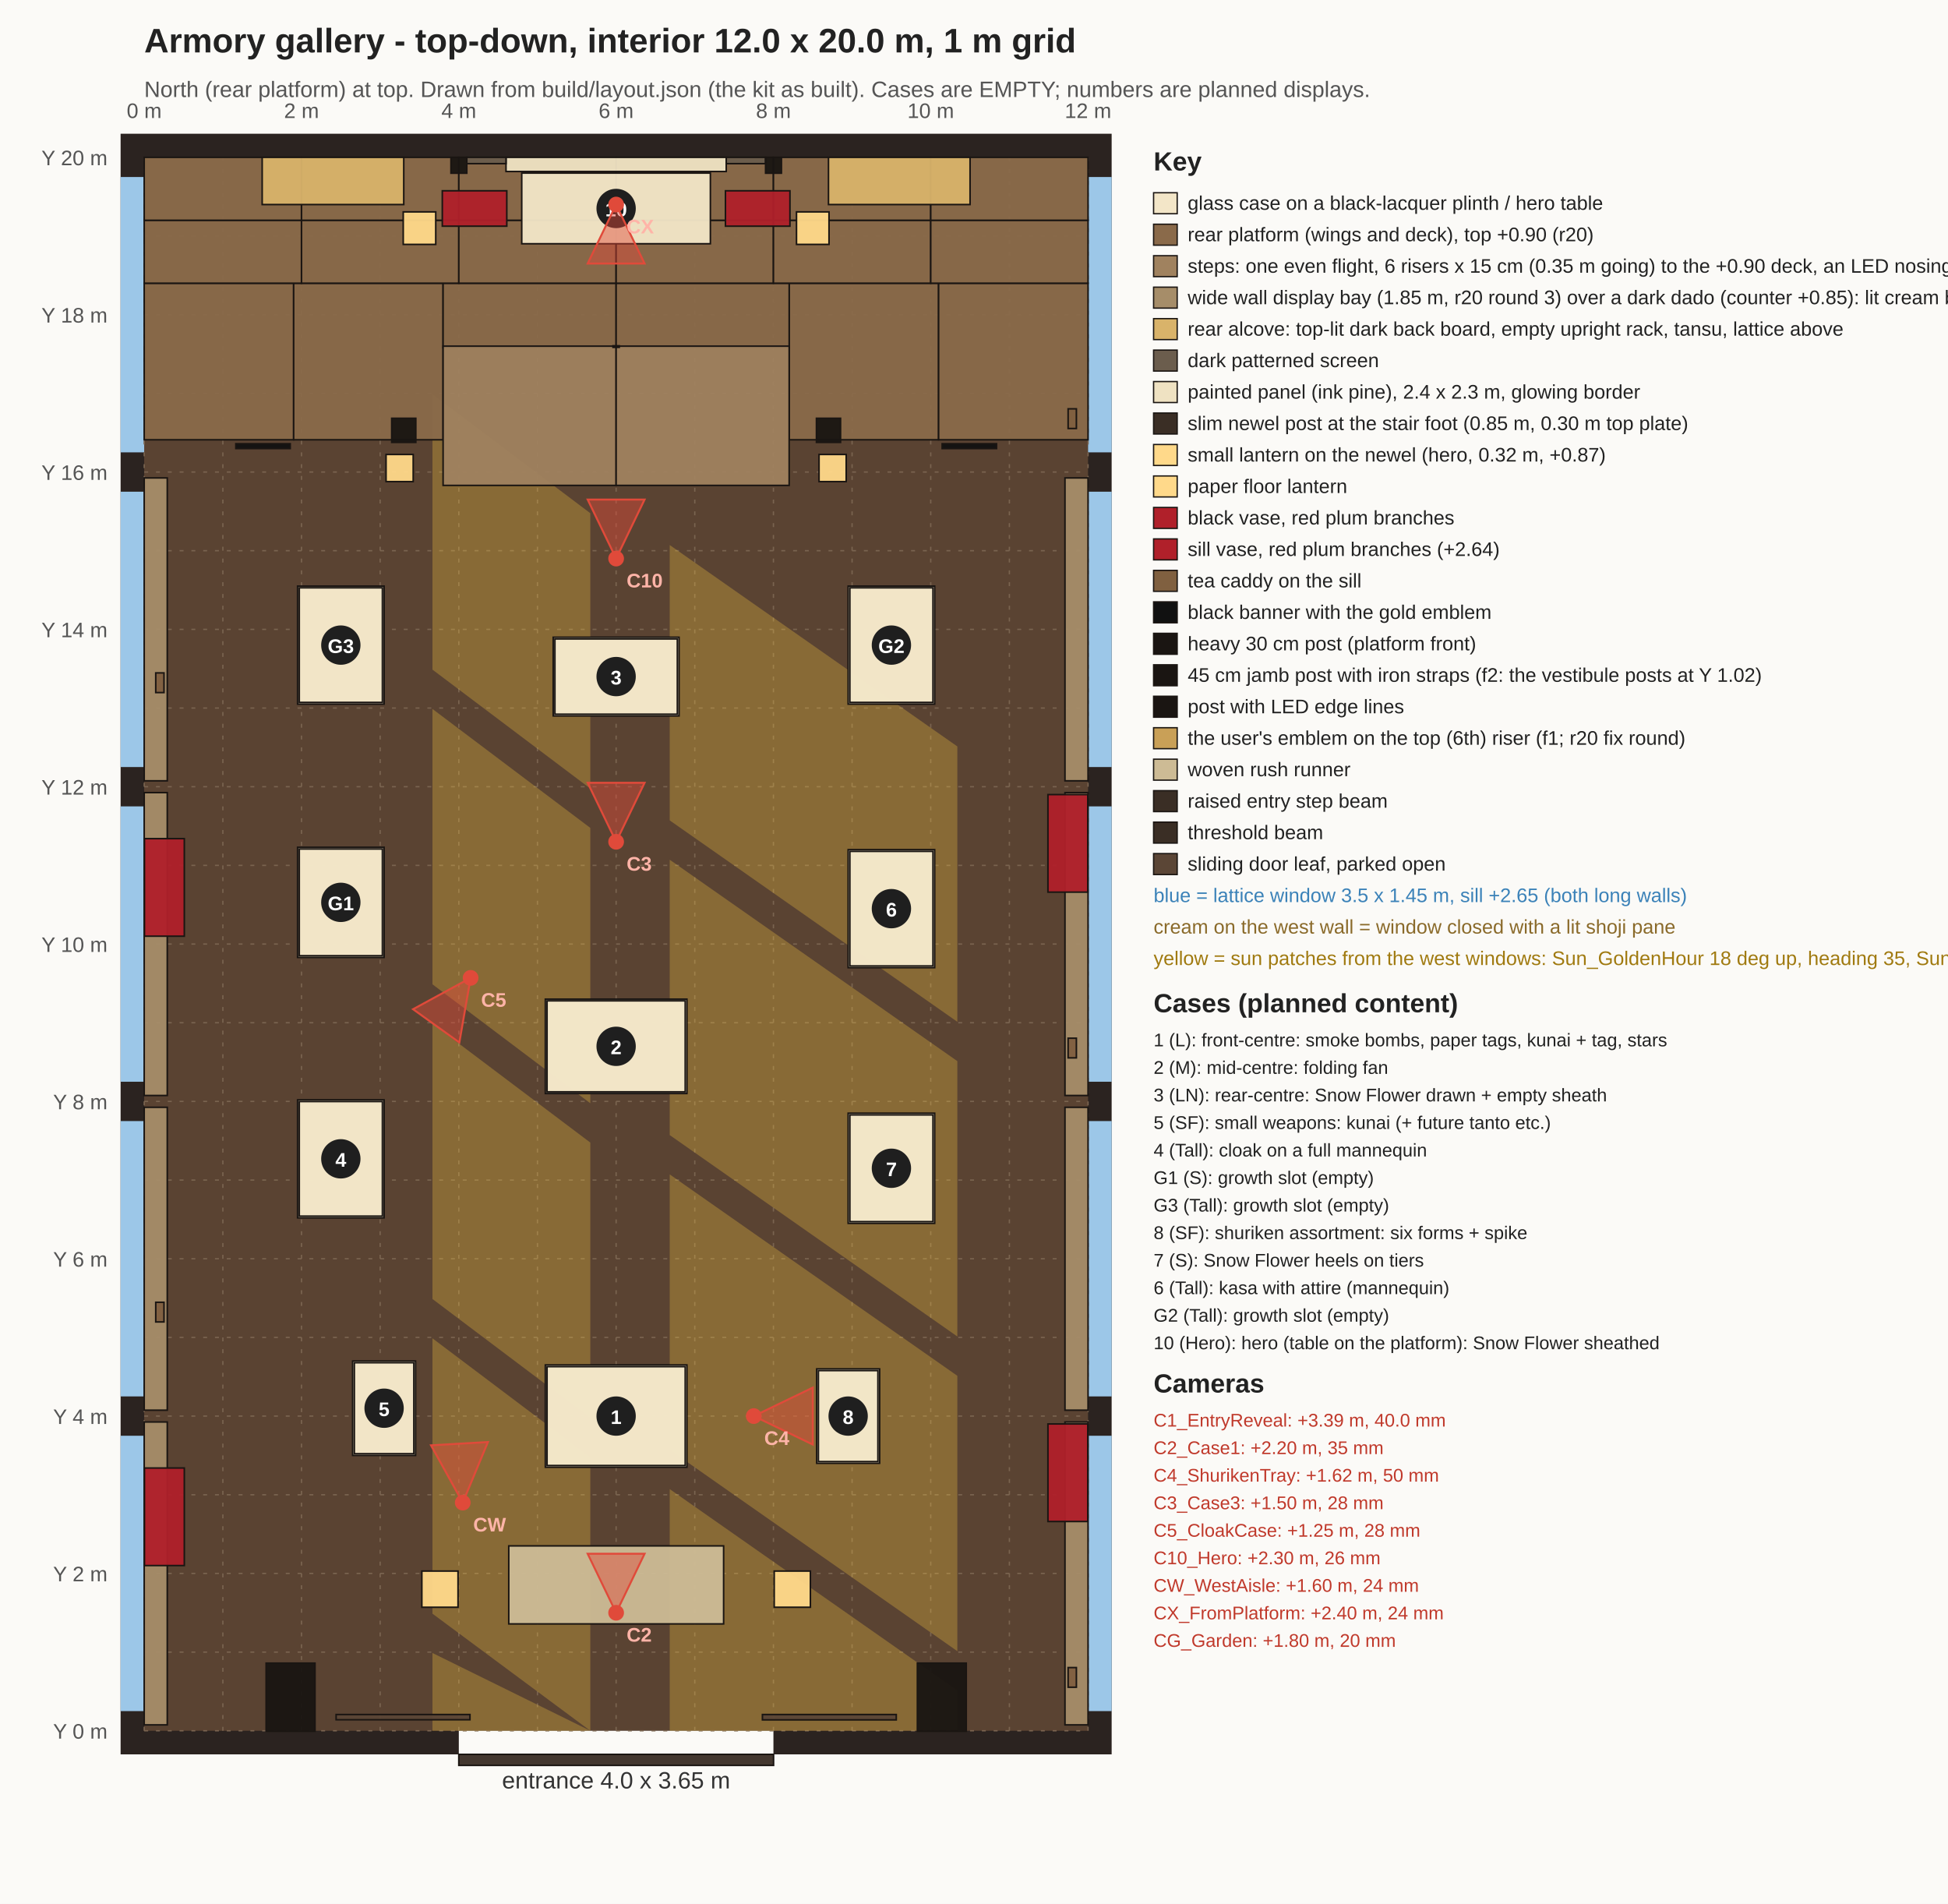
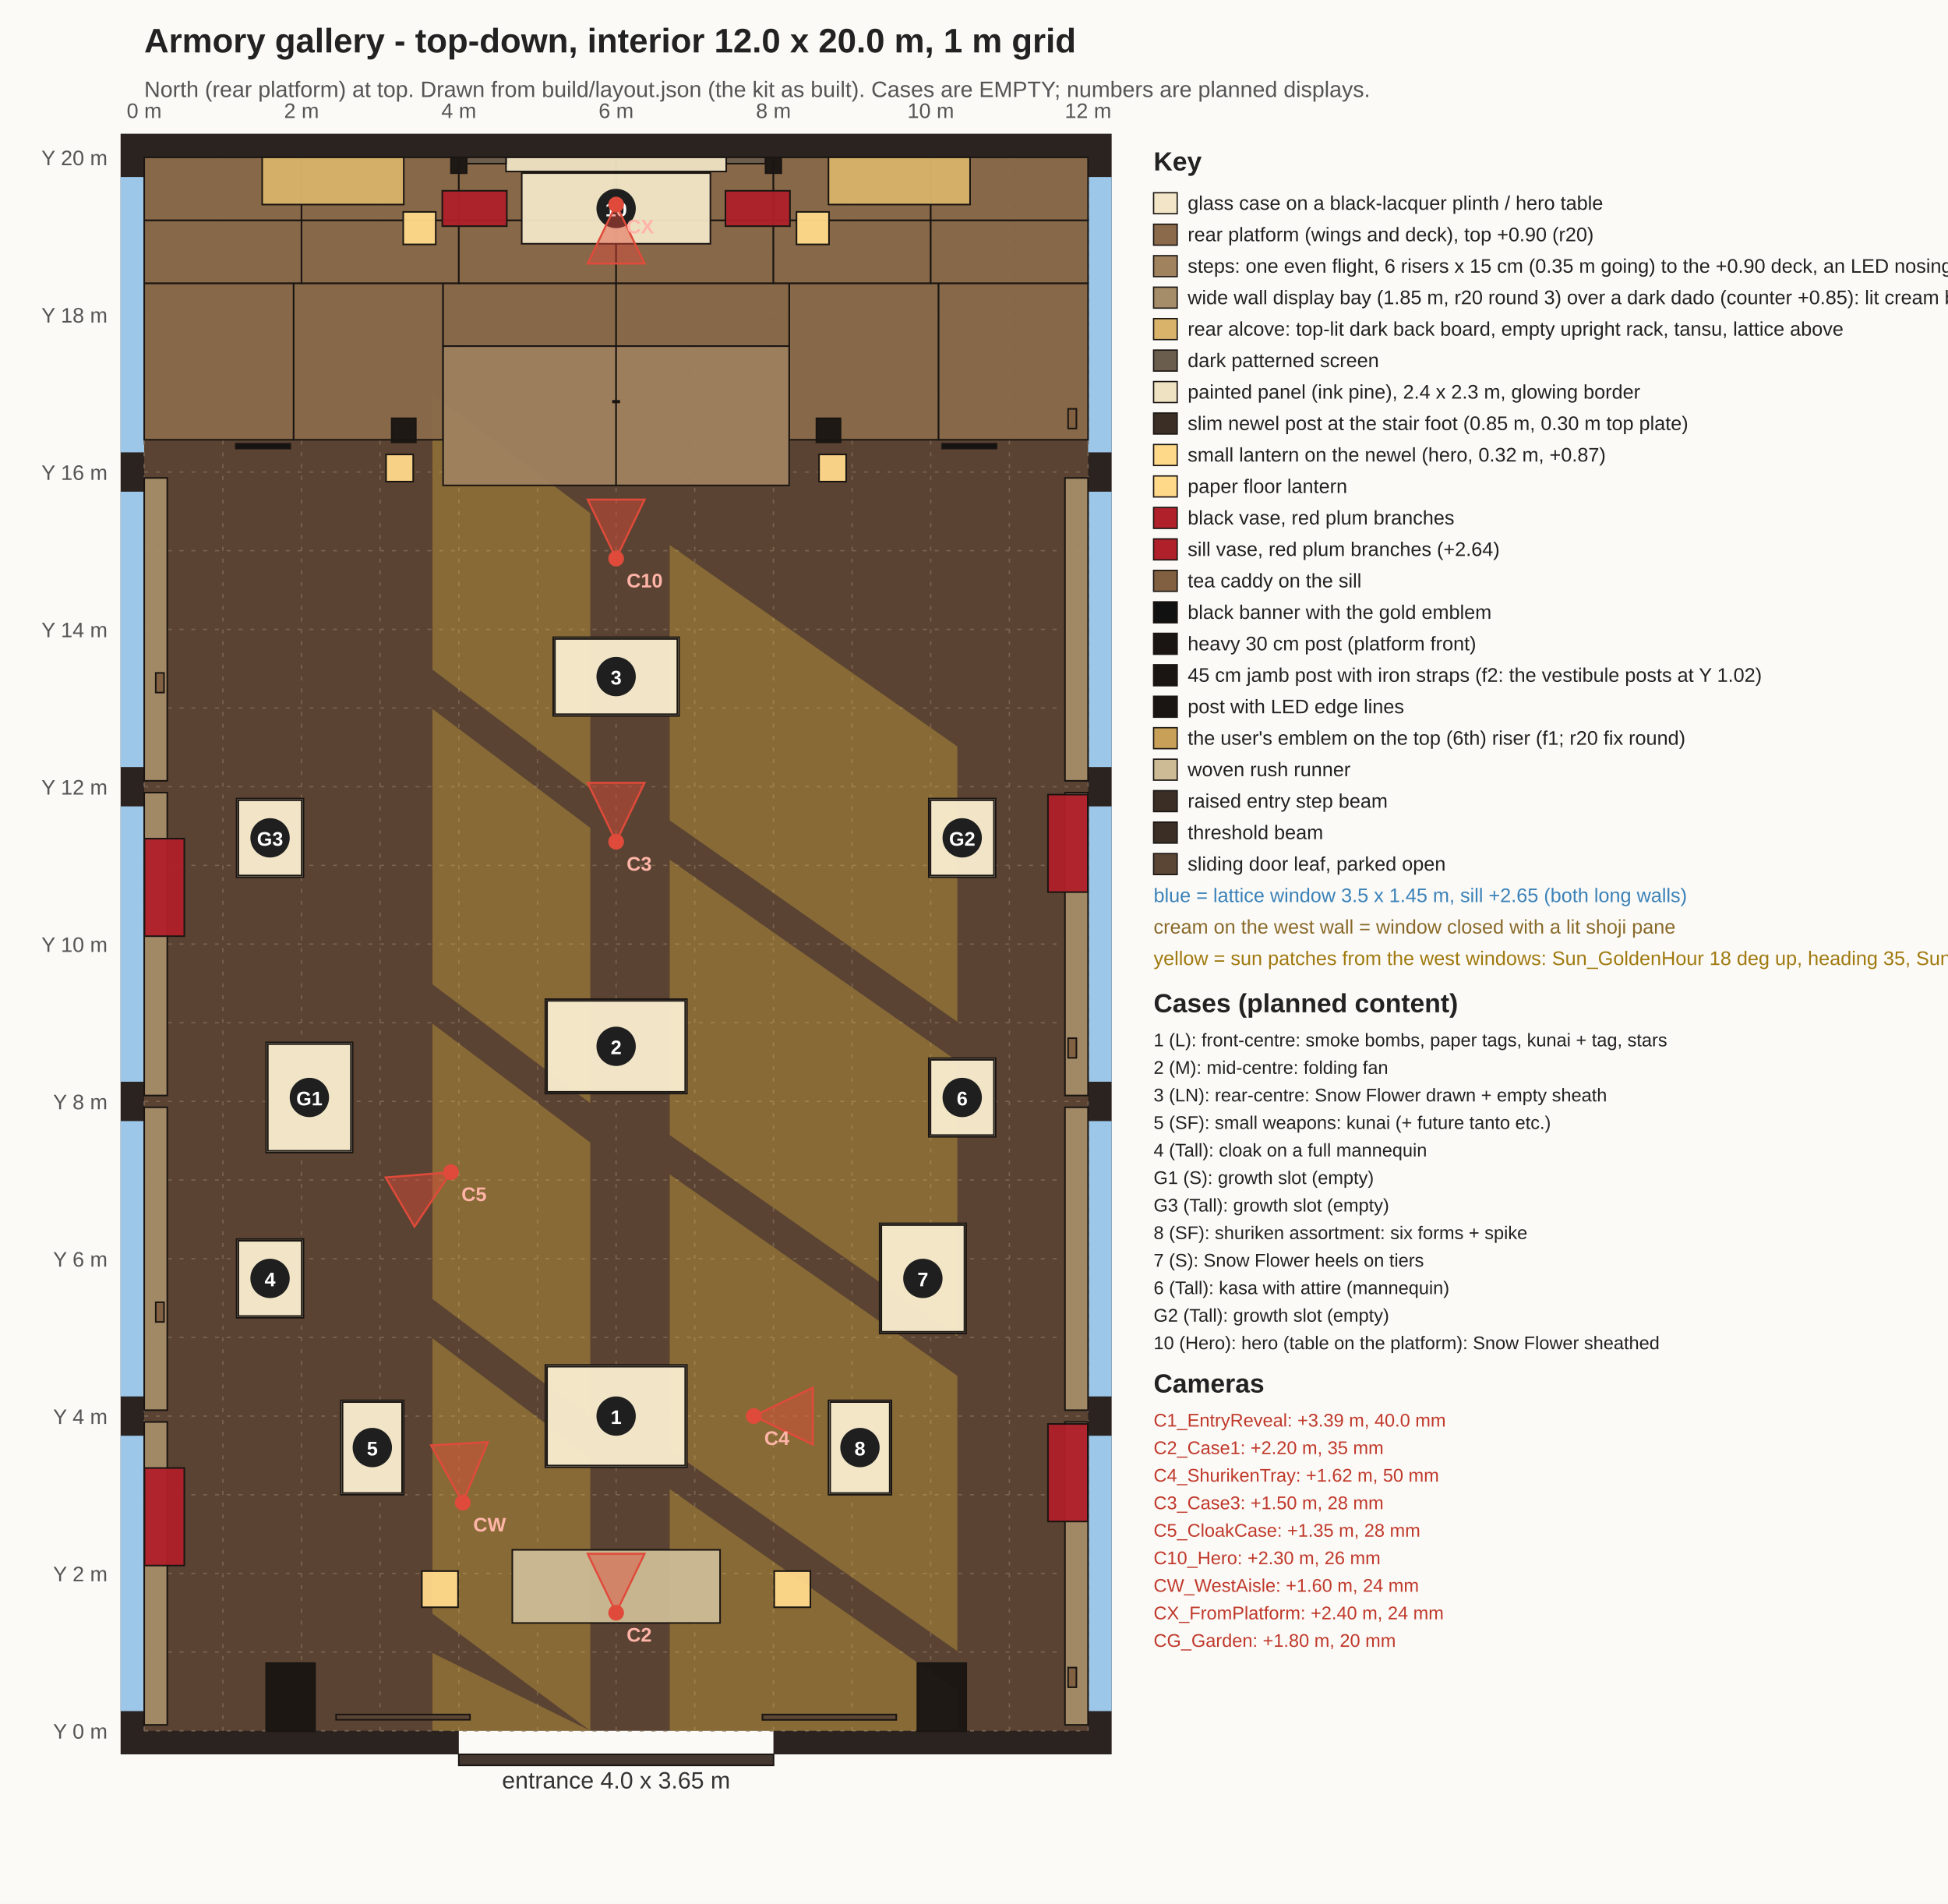
<svg xmlns="http://www.w3.org/2000/svg" viewBox="0 0 1486 1452" width="1486" height="1452" font-family="Segoe UI, Arial, sans-serif">
  <rect x="0" y="0" width="1486" height="1452" fill="#fbfaf7" />
  <rect x="92.0" y="102" width="756.0" height="1236.0" fill="#2b2320" />
  <rect x="110" y="120.0" width="720.0" height="1200.0" fill="#5a4332" />
  <rect x="350.0" y="1320.0" width="240.0" height="18.0" fill="#fbfaf7" />
  <text x="470.0" y="1364.0" font-size="18" text-anchor="middle" fill="#333">entrance 4.0 x 3.65 m</text>
  <rect x="92.0" y="1095.0" width="18.0" height="210.0" fill="#9cc7e8" />
  <rect x="830.0" y="1095.0" width="18.0" height="210.0" fill="#9cc7e8" />
  <rect x="92.0" y="855.0" width="18.0" height="210.0" fill="#9cc7e8" />
  <rect x="830.0" y="855.0" width="18.0" height="210.0" fill="#9cc7e8" />
  <rect x="92.0" y="615.0" width="18.0" height="210.0" fill="#9cc7e8" />
  <rect x="830.0" y="615.0" width="18.0" height="210.0" fill="#9cc7e8" />
  <rect x="92.0" y="375.0" width="18.0" height="210.0" fill="#9cc7e8" />
  <rect x="830.0" y="375.0" width="18.0" height="210.0" fill="#9cc7e8" />
  <rect x="92.0" y="135.0" width="18.0" height="210.0" fill="#9cc7e8" />
  <rect x="830.0" y="135.0" width="18.0" height="210.0" fill="#9cc7e8" />
  <line x1="110" y1="1320.0" x2="110" y2="120.0" stroke="#7a6450" stroke-width="1" stroke-dasharray="3 6" />
  <line x1="170" y1="1320.0" x2="170" y2="120.0" stroke="#7a6450" stroke-width="1" stroke-dasharray="3 6" />
  <line x1="230" y1="1320.0" x2="230" y2="120.0" stroke="#7a6450" stroke-width="1" stroke-dasharray="3 6" />
  <line x1="290" y1="1320.0" x2="290" y2="120.0" stroke="#7a6450" stroke-width="1" stroke-dasharray="3 6" />
  <line x1="350" y1="1320.0" x2="350" y2="120.0" stroke="#7a6450" stroke-width="1" stroke-dasharray="3 6" />
  <line x1="410" y1="1320.0" x2="410" y2="120.0" stroke="#7a6450" stroke-width="1" stroke-dasharray="3 6" />
  <line x1="470" y1="1320.0" x2="470" y2="120.0" stroke="#7a6450" stroke-width="1" stroke-dasharray="3 6" />
  <line x1="530" y1="1320.0" x2="530" y2="120.0" stroke="#7a6450" stroke-width="1" stroke-dasharray="3 6" />
  <line x1="590" y1="1320.0" x2="590" y2="120.0" stroke="#7a6450" stroke-width="1" stroke-dasharray="3 6" />
  <line x1="650" y1="1320.0" x2="650" y2="120.0" stroke="#7a6450" stroke-width="1" stroke-dasharray="3 6" />
  <line x1="710" y1="1320.0" x2="710" y2="120.0" stroke="#7a6450" stroke-width="1" stroke-dasharray="3 6" />
  <line x1="770" y1="1320.0" x2="770" y2="120.0" stroke="#7a6450" stroke-width="1" stroke-dasharray="3 6" />
  <line x1="830" y1="1320.0" x2="830" y2="120.0" stroke="#7a6450" stroke-width="1" stroke-dasharray="3 6" />
  <line x1="110" y1="1320.0" x2="830.0" y2="1320.0" stroke="#7a6450" stroke-width="1" stroke-dasharray="3 6" />
  <line x1="110" y1="1260.0" x2="830.0" y2="1260.0" stroke="#7a6450" stroke-width="1" stroke-dasharray="3 6" />
  <line x1="110" y1="1200.0" x2="830.0" y2="1200.0" stroke="#7a6450" stroke-width="1" stroke-dasharray="3 6" />
  <line x1="110" y1="1140.0" x2="830.0" y2="1140.0" stroke="#7a6450" stroke-width="1" stroke-dasharray="3 6" />
  <line x1="110" y1="1080.0" x2="830.0" y2="1080.0" stroke="#7a6450" stroke-width="1" stroke-dasharray="3 6" />
  <line x1="110" y1="1020.0" x2="830.0" y2="1020.0" stroke="#7a6450" stroke-width="1" stroke-dasharray="3 6" />
  <line x1="110" y1="960.0" x2="830.0" y2="960.0" stroke="#7a6450" stroke-width="1" stroke-dasharray="3 6" />
  <line x1="110" y1="900.0" x2="830.0" y2="900.0" stroke="#7a6450" stroke-width="1" stroke-dasharray="3 6" />
  <line x1="110" y1="840.0" x2="830.0" y2="840.0" stroke="#7a6450" stroke-width="1" stroke-dasharray="3 6" />
  <line x1="110" y1="780.0" x2="830.0" y2="780.0" stroke="#7a6450" stroke-width="1" stroke-dasharray="3 6" />
  <line x1="110" y1="720.0" x2="830.0" y2="720.0" stroke="#7a6450" stroke-width="1" stroke-dasharray="3 6" />
  <line x1="110" y1="660.0" x2="830.0" y2="660.0" stroke="#7a6450" stroke-width="1" stroke-dasharray="3 6" />
  <line x1="110" y1="600.0" x2="830.0" y2="600.0" stroke="#7a6450" stroke-width="1" stroke-dasharray="3 6" />
  <line x1="110" y1="540.0" x2="830.0" y2="540.0" stroke="#7a6450" stroke-width="1" stroke-dasharray="3 6" />
  <line x1="110" y1="480.0" x2="830.0" y2="480.0" stroke="#7a6450" stroke-width="1" stroke-dasharray="3 6" />
  <line x1="110" y1="420.0" x2="830.0" y2="420.0" stroke="#7a6450" stroke-width="1" stroke-dasharray="3 6" />
  <line x1="110" y1="360.0" x2="830.0" y2="360.0" stroke="#7a6450" stroke-width="1" stroke-dasharray="3 6" />
  <line x1="110" y1="300.0" x2="830.0" y2="300.0" stroke="#7a6450" stroke-width="1" stroke-dasharray="3 6" />
  <line x1="110" y1="240.0" x2="830.0" y2="240.0" stroke="#7a6450" stroke-width="1" stroke-dasharray="3 6" />
  <line x1="110" y1="180.0" x2="830.0" y2="180.0" stroke="#7a6450" stroke-width="1" stroke-dasharray="3 6" />
  <line x1="110" y1="120.0" x2="830.0" y2="120.0" stroke="#7a6450" stroke-width="1" stroke-dasharray="3 6" />
  <polygon points="510.9,1320.0 510.9,1320.0 730.3,1320.0 730.3,1320.0" fill="#f5c542" fill-opacity="0.30" />
  <polygon points="510.9,1320.0 510.9,1135.7 730.3,1289.3 730.3,1320.0" fill="#f5c542" fill-opacity="0.30" />
  <polygon points="510.9,1105.7 510.9,895.7 730.3,1049.3 730.3,1259.3" fill="#f5c542" fill-opacity="0.30" />
  <polygon points="510.9,865.7 510.9,655.7 730.3,809.3 730.3,1019.3" fill="#f5c542" fill-opacity="0.30" />
  <polygon points="510.9,625.7 510.9,415.7 730.3,569.3 730.3,779.3" fill="#f5c542" fill-opacity="0.30" />
  <polygon points="329.9,1320.0 329.9,1260.7 450.3,1320.0 450.3,1320.0" fill="#f5c542" fill-opacity="0.30" />
  <polygon points="329.9,1230.7 329.9,1020.7 450.3,1111.4 450.3,1320.0" fill="#f5c542" fill-opacity="0.30" />
  <polygon points="329.9,990.7 329.9,780.7 450.3,871.4 450.3,1081.4" fill="#f5c542" fill-opacity="0.30" />
  <polygon points="329.9,750.7 329.9,540.7 450.3,631.4 450.3,841.4" fill="#f5c542" fill-opacity="0.30" />
  <polygon points="329.9,510.7 329.9,300.7 450.3,391.4 450.3,601.4" fill="#f5c542" fill-opacity="0.30" />
  <rect x="110.0" y="216.0" width="114.0" height="119.4" fill="#8a6a4a" stroke="#1a1512" stroke-width="1.2" fill-opacity="0.95" />
  <rect x="224.0" y="216.0" width="114.0" height="119.4" fill="#8a6a4a" stroke="#1a1512" stroke-width="1.2" fill-opacity="0.95" />
  <rect x="602.0" y="216.0" width="114.0" height="119.4" fill="#8a6a4a" stroke="#1a1512" stroke-width="1.2" fill-opacity="0.95" />
  <rect x="716.0" y="216.0" width="114.0" height="119.4" fill="#8a6a4a" stroke="#1a1512" stroke-width="1.2" fill-opacity="0.95" />
-   <rect x="338.0" y="216.0" width="132.0" height="49.2" fill="#8a6a4a" stroke="#1a1512" stroke-width="1.2" fill-opacity="0.95" />
-   <rect x="470.0" y="216.0" width="132.0" height="49.2" fill="#8a6a4a" stroke="#1a1512" stroke-width="1.2" fill-opacity="0.95" />
+   <rect x="338.0" y="216.0" width="132.0" height="48.0" fill="#8a6a4a" stroke="#1a1512" stroke-width="1.2" fill-opacity="0.95" />
+   <rect x="470.0" y="216.0" width="132.0" height="48.0" fill="#8a6a4a" stroke="#1a1512" stroke-width="1.2" fill-opacity="0.95" />
  <rect x="110.0" y="168.0" width="120.0" height="48.0" fill="#8a6a4a" stroke="#1a1512" stroke-width="1.2" fill-opacity="0.95" />
  <rect x="230.0" y="168.0" width="120.0" height="48.0" fill="#8a6a4a" stroke="#1a1512" stroke-width="1.2" fill-opacity="0.95" />
  <rect x="350.0" y="168.0" width="120.0" height="48.0" fill="#8a6a4a" stroke="#1a1512" stroke-width="1.2" fill-opacity="0.95" />
  <rect x="470.0" y="168.0" width="120.0" height="48.0" fill="#8a6a4a" stroke="#1a1512" stroke-width="1.2" fill-opacity="0.95" />
  <rect x="590.0" y="168.0" width="120.0" height="48.0" fill="#8a6a4a" stroke="#1a1512" stroke-width="1.2" fill-opacity="0.95" />
  <rect x="710.0" y="168.0" width="120.0" height="48.0" fill="#8a6a4a" stroke="#1a1512" stroke-width="1.2" fill-opacity="0.95" />
  <rect x="110.0" y="120.0" width="120.0" height="48.0" fill="#8a6a4a" stroke="#1a1512" stroke-width="1.2" fill-opacity="0.95" />
  <rect x="230.0" y="120.0" width="120.0" height="48.0" fill="#8a6a4a" stroke="#1a1512" stroke-width="1.2" fill-opacity="0.95" />
  <rect x="350.0" y="120.0" width="120.0" height="48.0" fill="#8a6a4a" stroke="#1a1512" stroke-width="1.2" fill-opacity="0.95" />
  <rect x="470.0" y="120.0" width="120.0" height="48.0" fill="#8a6a4a" stroke="#1a1512" stroke-width="1.2" fill-opacity="0.95" />
  <rect x="590.0" y="120.0" width="120.0" height="48.0" fill="#8a6a4a" stroke="#1a1512" stroke-width="1.2" fill-opacity="0.95" />
  <rect x="710.0" y="120.0" width="120.0" height="48.0" fill="#8a6a4a" stroke="#1a1512" stroke-width="1.2" fill-opacity="0.95" />
  <rect x="350.0" y="1338.0" width="240.1" height="8.4" fill="#3a2e25" stroke="#1a1512" stroke-width="1.2" fill-opacity="0.95" />
  <rect x="256.4" y="1307.6" width="102.1" height="4.0" fill="#5b4636" stroke="#1a1512" stroke-width="1.2" fill-opacity="0.95" />
  <rect x="581.6" y="1307.6" width="102.1" height="4.1" fill="#5b4636" stroke="#1a1512" stroke-width="1.2" fill-opacity="0.95" />
  <rect x="110.0" y="1084.5" width="17.6" height="231.0" fill="#a68d69" stroke="#1a1512" stroke-width="1.2" fill-opacity="0.95" />
  <rect x="812.4" y="1084.5" width="17.6" height="231.0" fill="#a68d69" stroke="#1a1512" stroke-width="1.2" fill-opacity="0.95" />
  <rect x="110.0" y="844.5" width="17.6" height="231.0" fill="#a68d69" stroke="#1a1512" stroke-width="1.2" fill-opacity="0.95" />
  <rect x="812.4" y="844.5" width="17.6" height="231.0" fill="#a68d69" stroke="#1a1512" stroke-width="1.2" fill-opacity="0.95" />
  <rect x="110.0" y="604.5" width="17.6" height="231.0" fill="#a68d69" stroke="#1a1512" stroke-width="1.2" fill-opacity="0.95" />
  <rect x="812.4" y="604.5" width="17.6" height="231.0" fill="#a68d69" stroke="#1a1512" stroke-width="1.2" fill-opacity="0.95" />
  <rect x="110.0" y="364.5" width="17.6" height="231.0" fill="#a68d69" stroke="#1a1512" stroke-width="1.2" fill-opacity="0.95" />
  <rect x="812.4" y="364.5" width="17.6" height="231.0" fill="#a68d69" stroke="#1a1512" stroke-width="1.2" fill-opacity="0.95" />
  <rect x="338.0" y="264.0" width="132.0" height="106.2" fill="#a0825f" stroke="#1a1512" stroke-width="1.2" fill-opacity="0.95" />
  <rect x="470.0" y="264.0" width="132.0" height="106.2" fill="#a0825f" stroke="#1a1512" stroke-width="1.2" fill-opacity="0.95" />
  <rect x="386.0" y="120.0" width="168.0" height="10.8" fill="#efe2c2" stroke="#1a1512" stroke-width="1.2" fill-opacity="0.95" />
  <rect x="356.0" y="120.0" width="30.0" height="4.8" fill="#6b5d4d" stroke="#1a1512" stroke-width="1.2" fill-opacity="0.95" />
  <rect x="554.0" y="120.0" width="30.0" height="4.8" fill="#6b5d4d" stroke="#1a1512" stroke-width="1.2" fill-opacity="0.95" />
  <rect x="200.0" y="120.0" width="108.0" height="36.0" fill="#d9b36a" stroke="#1a1512" stroke-width="1.2" fill-opacity="0.95" />
  <rect x="632.0" y="120.0" width="108.0" height="36.0" fill="#d9b36a" stroke="#1a1512" stroke-width="1.2" fill-opacity="0.95" />
-   <rect x="344.0" y="120.0" width="12.1" height="12.1" fill="#1a1512" stroke="#1a1512" stroke-width="1.2" fill-opacity="0.95" />
-   <rect x="584.0" y="120.0" width="12.1" height="12.1" fill="#1a1512" stroke="#1a1512" stroke-width="1.2" fill-opacity="0.95" />
+   <rect x="344.0" y="120.0" width="12.0" height="12.1" fill="#1a1512" stroke="#1a1512" stroke-width="1.2" fill-opacity="0.95" />
+   <rect x="584.0" y="120.0" width="12.0" height="12.1" fill="#1a1512" stroke="#1a1512" stroke-width="1.2" fill-opacity="0.95" />
  <rect x="298.8" y="319.0" width="18.4" height="18.4" fill="#1a1512" stroke="#1a1512" stroke-width="1.2" fill-opacity="0.95" />
  <rect x="622.8" y="319.0" width="18.4" height="18.4" fill="#1a1512" stroke="#1a1512" stroke-width="1.2" fill-opacity="0.95" />
  <rect x="179.9" y="338.4" width="41.5" height="3.7" fill="#111111" stroke="#1a1512" stroke-width="1.2" fill-opacity="0.95" />
  <rect x="718.7" y="338.4" width="41.5" height="3.7" fill="#111111" stroke="#1a1512" stroke-width="1.2" fill-opacity="0.95" />
  <rect x="337.4" y="145.5" width="49.2" height="27.0" fill="#b0202a" stroke="#1a1512" stroke-width="1.2" fill-opacity="0.95" />
  <rect x="553.4" y="145.5" width="49.2" height="27.0" fill="#b0202a" stroke="#1a1512" stroke-width="1.2" fill-opacity="0.95" />
-   <rect x="467.6" y="263.7" width="4.8" height="1.2" fill="#c9a057" stroke="#1a1512" stroke-width="1.2" fill-opacity="0.95" />
+   <rect x="467.6" y="305.7" width="4.8" height="1.2" fill="#c9a057" stroke="#1a1512" stroke-width="1.2" fill-opacity="0.95" />
  <rect x="110.2" y="1119.6" width="30.4" height="74.4" fill="#b0202a" stroke="#1a1512" stroke-width="1.2" fill-opacity="0.95" />
  <rect x="799.4" y="1086.0" width="30.4" height="74.4" fill="#b0202a" stroke="#1a1512" stroke-width="1.2" fill-opacity="0.95" />
  <rect x="110.2" y="639.6" width="30.4" height="74.4" fill="#b0202a" stroke="#1a1512" stroke-width="1.2" fill-opacity="0.95" />
  <rect x="799.4" y="606.0" width="30.4" height="74.4" fill="#b0202a" stroke="#1a1512" stroke-width="1.2" fill-opacity="0.95" />
  <rect x="118.8" y="993.2" width="6.3" height="15.0" fill="#806040" stroke="#1a1512" stroke-width="1.2" fill-opacity="0.95" />
  <rect x="814.8" y="791.8" width="6.3" height="15.0" fill="#806040" stroke="#1a1512" stroke-width="1.2" fill-opacity="0.95" />
  <rect x="118.8" y="513.2" width="6.3" height="15.0" fill="#806040" stroke="#1a1512" stroke-width="1.2" fill-opacity="0.95" />
  <rect x="814.8" y="1271.8" width="6.3" height="15.0" fill="#806040" stroke="#1a1512" stroke-width="1.2" fill-opacity="0.95" />
  <rect x="814.8" y="311.8" width="6.3" height="15.0" fill="#806040" stroke="#1a1512" stroke-width="1.2" fill-opacity="0.95" />
-   <rect x="388.1" y="1179.0" width="163.9" height="59.5" fill="#cdbb95" stroke="#1a1512" stroke-width="1.2" fill-opacity="0.95" />
+   <rect x="390.8" y="1182.0" width="158.5" height="55.8" fill="#cdbb95" stroke="#1a1512" stroke-width="1.2" fill-opacity="0.95" />
  <rect x="203.0" y="1268.4" width="37.3" height="52.0" fill="#1a1512" stroke="#1a1512" stroke-width="1.2" fill-opacity="0.95" />
  <rect x="699.8" y="1268.4" width="37.3" height="52.0" fill="#1a1512" stroke="#1a1512" stroke-width="1.2" fill-opacity="0.95" />
  <rect x="416.0" y="1041.0" width="108.0" height="78.0" fill="#f3e6c8" stroke="#1a1512" stroke-width="1.2" fill-opacity="0.95" />
  <rect x="417.3" y="1042.3" width="105.4" height="75.4" fill="#f3e6c8" stroke="#1a1512" stroke-width="1.2" fill-opacity="0.95" />
  <rect x="416.0" y="762.0" width="108.0" height="72.0" fill="#f3e6c8" stroke="#1a1512" stroke-width="1.2" fill-opacity="0.95" />
  <rect x="417.3" y="763.3" width="105.4" height="69.4" fill="#f3e6c8" stroke="#1a1512" stroke-width="1.2" fill-opacity="0.95" />
  <rect x="422.0" y="486.0" width="96.0" height="60.0" fill="#f3e6c8" stroke="#1a1512" stroke-width="1.2" fill-opacity="0.95" />
  <rect x="423.3" y="487.3" width="93.4" height="57.4" fill="#f3e6c8" stroke="#1a1512" stroke-width="1.2" fill-opacity="0.95" />
-   <rect x="269.0" y="1038.0" width="48.0" height="72.0" fill="#f3e6c8" stroke="#1a1512" stroke-width="1.2" fill-opacity="0.95" />
-   <rect x="270.3" y="1039.3" width="45.4" height="69.4" fill="#f3e6c8" stroke="#1a1512" stroke-width="1.2" fill-opacity="0.95" />
-   <rect x="227.0" y="838.8" width="66.0" height="90.0" fill="#f3e6c8" stroke="#1a1512" stroke-width="1.2" fill-opacity="0.95" />
-   <rect x="228.3" y="840.1" width="63.4" height="87.4" fill="#f3e6c8" stroke="#1a1512" stroke-width="1.2" fill-opacity="0.95" />
-   <rect x="227.0" y="646.2" width="66.0" height="84.0" fill="#f3e6c8" stroke="#1a1512" stroke-width="1.2" fill-opacity="0.95" />
-   <rect x="228.3" y="647.5" width="63.4" height="81.4" fill="#f3e6c8" stroke="#1a1512" stroke-width="1.2" fill-opacity="0.95" />
-   <rect x="227.0" y="447.0" width="66.0" height="90.0" fill="#f3e6c8" stroke="#1a1512" stroke-width="1.2" fill-opacity="0.95" />
-   <rect x="228.3" y="448.3" width="63.4" height="87.4" fill="#f3e6c8" stroke="#1a1512" stroke-width="1.2" fill-opacity="0.95" />
-   <rect x="623.0" y="1044.0" width="48.0" height="72.0" fill="#f3e6c8" stroke="#1a1512" stroke-width="1.2" fill-opacity="0.95" />
-   <rect x="624.3" y="1045.3" width="45.4" height="69.4" fill="#f3e6c8" stroke="#1a1512" stroke-width="1.2" fill-opacity="0.95" />
-   <rect x="647.0" y="849.0" width="66.0" height="84.0" fill="#f3e6c8" stroke="#1a1512" stroke-width="1.2" fill-opacity="0.95" />
-   <rect x="648.3" y="850.3" width="63.4" height="81.4" fill="#f3e6c8" stroke="#1a1512" stroke-width="1.2" fill-opacity="0.95" />
-   <rect x="647.0" y="648.0" width="66.0" height="90.0" fill="#f3e6c8" stroke="#1a1512" stroke-width="1.2" fill-opacity="0.95" />
-   <rect x="648.3" y="649.3" width="63.4" height="87.4" fill="#f3e6c8" stroke="#1a1512" stroke-width="1.2" fill-opacity="0.95" />
-   <rect x="647.0" y="447.0" width="66.0" height="90.0" fill="#f3e6c8" stroke="#1a1512" stroke-width="1.2" fill-opacity="0.95" />
-   <rect x="648.3" y="448.3" width="63.4" height="87.4" fill="#f3e6c8" stroke="#1a1512" stroke-width="1.2" fill-opacity="0.95" />
+   <rect x="260.0" y="1068.0" width="48.0" height="72.0" fill="#f3e6c8" stroke="#1a1512" stroke-width="1.2" fill-opacity="0.95" />
+   <rect x="261.3" y="1069.3" width="45.4" height="69.4" fill="#f3e6c8" stroke="#1a1512" stroke-width="1.2" fill-opacity="0.95" />
+   <rect x="180.5" y="945.0" width="51.0" height="60.0" fill="#f3e6c8" stroke="#1a1512" stroke-width="1.2" fill-opacity="0.95" />
+   <rect x="181.8" y="946.3" width="48.4" height="57.4" fill="#f3e6c8" stroke="#1a1512" stroke-width="1.2" fill-opacity="0.95" />
+   <rect x="203.0" y="795.0" width="66.0" height="84.0" fill="#f3e6c8" stroke="#1a1512" stroke-width="1.2" fill-opacity="0.95" />
+   <rect x="204.3" y="796.3" width="63.4" height="81.4" fill="#f3e6c8" stroke="#1a1512" stroke-width="1.2" fill-opacity="0.95" />
+   <rect x="180.5" y="609.0" width="51.0" height="60.0" fill="#f3e6c8" stroke="#1a1512" stroke-width="1.2" fill-opacity="0.95" />
+   <rect x="181.8" y="610.3" width="48.4" height="57.4" fill="#f3e6c8" stroke="#1a1512" stroke-width="1.2" fill-opacity="0.95" />
+   <rect x="632.0" y="1068.0" width="48.0" height="72.0" fill="#f3e6c8" stroke="#1a1512" stroke-width="1.2" fill-opacity="0.95" />
+   <rect x="633.3" y="1069.3" width="45.4" height="69.4" fill="#f3e6c8" stroke="#1a1512" stroke-width="1.2" fill-opacity="0.95" />
+   <rect x="671.0" y="933.0" width="66.0" height="84.0" fill="#f3e6c8" stroke="#1a1512" stroke-width="1.2" fill-opacity="0.95" />
+   <rect x="672.3" y="934.3" width="63.4" height="81.4" fill="#f3e6c8" stroke="#1a1512" stroke-width="1.2" fill-opacity="0.95" />
+   <rect x="708.5" y="807.0" width="51.0" height="60.0" fill="#f3e6c8" stroke="#1a1512" stroke-width="1.2" fill-opacity="0.95" />
+   <rect x="709.8" y="808.3" width="48.4" height="57.4" fill="#f3e6c8" stroke="#1a1512" stroke-width="1.2" fill-opacity="0.95" />
+   <rect x="708.5" y="609.0" width="51.0" height="60.0" fill="#f3e6c8" stroke="#1a1512" stroke-width="1.2" fill-opacity="0.95" />
+   <rect x="709.8" y="610.3" width="48.4" height="57.4" fill="#f3e6c8" stroke="#1a1512" stroke-width="1.2" fill-opacity="0.95" />
  <rect x="398.0" y="132.0" width="143.9" height="53.9" fill="#f3e6c8" stroke="#1a1512" stroke-width="1.2" fill-opacity="0.95" />
  <rect x="321.8" y="1198.2" width="27.6" height="27.6" fill="#ffd98a" stroke="#1a1512" stroke-width="1.2" fill-opacity="0.95" />
  <rect x="590.6" y="1198.2" width="27.6" height="27.6" fill="#ffd98a" stroke="#1a1512" stroke-width="1.2" fill-opacity="0.95" />
  <rect x="307.6" y="161.6" width="24.8" height="24.8" fill="#ffd98a" stroke="#1a1512" stroke-width="1.2" fill-opacity="0.95" />
  <rect x="607.6" y="161.6" width="24.8" height="24.8" fill="#ffd98a" stroke="#1a1512" stroke-width="1.2" fill-opacity="0.95" />
  <rect x="294.5" y="346.6" width="20.7" height="20.7" fill="#ffd98a" stroke="#1a1512" stroke-width="1.2" fill-opacity="0.95" />
  <rect x="624.8" y="346.6" width="20.7" height="20.7" fill="#ffd98a" stroke="#1a1512" stroke-width="1.2" fill-opacity="0.95" />
  <circle cx="470.0" cy="1080.0" r="15" fill="#1f1f1f" />
  <text x="470.0" y="1086.0" font-size="15" text-anchor="middle" fill="#ffffff" font-weight="bold">1</text>
  <circle cx="470.0" cy="798.0" r="15" fill="#1f1f1f" />
  <text x="470.0" y="804.0" font-size="15" text-anchor="middle" fill="#ffffff" font-weight="bold">2</text>
  <circle cx="470.0" cy="516.0" r="15" fill="#1f1f1f" />
  <text x="470.0" y="522.0" font-size="15" text-anchor="middle" fill="#ffffff" font-weight="bold">3</text>
-   <circle cx="293.0" cy="1074.0" r="15" fill="#1f1f1f" />
-   <text x="293.0" y="1080.0" font-size="15" text-anchor="middle" fill="#ffffff" font-weight="bold">5</text>
-   <circle cx="260.0" cy="883.8" r="15" fill="#1f1f1f" />
-   <text x="260.0" y="889.8" font-size="15" text-anchor="middle" fill="#ffffff" font-weight="bold">4</text>
-   <circle cx="260.0" cy="688.2" r="15" fill="#1f1f1f" />
-   <text x="260.0" y="694.2" font-size="15" text-anchor="middle" fill="#ffffff" font-weight="bold">G1</text>
-   <circle cx="260.0" cy="492" r="15" fill="#1f1f1f" />
-   <text x="260.0" y="498" font-size="15" text-anchor="middle" fill="#ffffff" font-weight="bold">G3</text>
-   <circle cx="647.0" cy="1080.0" r="15" fill="#1f1f1f" />
-   <text x="647.0" y="1086.0" font-size="15" text-anchor="middle" fill="#ffffff" font-weight="bold">8</text>
-   <circle cx="680.0" cy="891.0" r="15" fill="#1f1f1f" />
-   <text x="680.0" y="897.0" font-size="15" text-anchor="middle" fill="#ffffff" font-weight="bold">7</text>
-   <circle cx="680.0" cy="693.0" r="15" fill="#1f1f1f" />
-   <text x="680.0" y="699.0" font-size="15" text-anchor="middle" fill="#ffffff" font-weight="bold">6</text>
-   <circle cx="680.0" cy="492" r="15" fill="#1f1f1f" />
-   <text x="680.0" y="498" font-size="15" text-anchor="middle" fill="#ffffff" font-weight="bold">G2</text>
+   <circle cx="284.0" cy="1104.0" r="15" fill="#1f1f1f" />
+   <text x="284.0" y="1110.0" font-size="15" text-anchor="middle" fill="#ffffff" font-weight="bold">5</text>
+   <circle cx="206.0" cy="975.0" r="15" fill="#1f1f1f" />
+   <text x="206.0" y="981.0" font-size="15" text-anchor="middle" fill="#ffffff" font-weight="bold">4</text>
+   <circle cx="236.0" cy="837.0" r="15" fill="#1f1f1f" />
+   <text x="236.0" y="843.0" font-size="15" text-anchor="middle" fill="#ffffff" font-weight="bold">G1</text>
+   <circle cx="206.0" cy="639.0" r="15" fill="#1f1f1f" />
+   <text x="206.0" y="645.0" font-size="15" text-anchor="middle" fill="#ffffff" font-weight="bold">G3</text>
+   <circle cx="656.0" cy="1104.0" r="15" fill="#1f1f1f" />
+   <text x="656.0" y="1110.0" font-size="15" text-anchor="middle" fill="#ffffff" font-weight="bold">8</text>
+   <circle cx="704.0" cy="975.0" r="15" fill="#1f1f1f" />
+   <text x="704.0" y="981.0" font-size="15" text-anchor="middle" fill="#ffffff" font-weight="bold">7</text>
+   <circle cx="734.0" cy="837.0" r="15" fill="#1f1f1f" />
+   <text x="734.0" y="843.0" font-size="15" text-anchor="middle" fill="#ffffff" font-weight="bold">6</text>
+   <circle cx="734.0" cy="639.0" r="15" fill="#1f1f1f" />
+   <text x="734.0" y="645.0" font-size="15" text-anchor="middle" fill="#ffffff" font-weight="bold">G2</text>
  <circle cx="470.0" cy="159" r="15" fill="#1f1f1f" />
  <text x="470.0" y="165" font-size="15" text-anchor="middle" fill="#ffffff" font-weight="bold">10</text>
  <polygon points="470.0,1230.0 448.3,1185.0 491.7,1185.0" fill="#e04a3a" fill-opacity="0.45" stroke="#e04a3a" stroke-width="1.5" />
  <circle cx="470.0" cy="1230.0" r="6" fill="#e04a3a" />
  <text x="478.0" y="1252.0" font-size="15" fill="#ffb4a8" font-weight="bold">C2</text>
  <polygon points="575.0,1080.0 620.0,1058.3 620.0,1101.7" fill="#e04a3a" fill-opacity="0.45" stroke="#e04a3a" stroke-width="1.5" />
  <circle cx="575.0" cy="1080.0" r="6" fill="#e04a3a" />
  <text x="583.0" y="1102.0" font-size="15" fill="#ffb4a8" font-weight="bold">C4</text>
  <polygon points="470.0,642.0 448.3,597.0 491.7,597.0" fill="#e04a3a" fill-opacity="0.45" stroke="#e04a3a" stroke-width="1.5" />
  <circle cx="470.0" cy="642.0" r="6" fill="#e04a3a" />
  <text x="478.0" y="664.0" font-size="15" fill="#ffb4a8" font-weight="bold">C3</text>
-   <polygon points="359.0,745.8 350.4,795.1 315.1,769.7" fill="#e04a3a" fill-opacity="0.45" stroke="#e04a3a" stroke-width="1.5" />
-   <circle cx="359.0" cy="745.8" r="6" fill="#e04a3a" />
-   <text x="367.0" y="767.8" font-size="15" fill="#ffb4a8" font-weight="bold">C5</text>
+   <polygon points="344.0,894.0 316.2,935.5 294.2,898.0" fill="#e04a3a" fill-opacity="0.45" stroke="#e04a3a" stroke-width="1.5" />
+   <circle cx="344.0" cy="894.0" r="6" fill="#e04a3a" />
+   <text x="352.0" y="916.0" font-size="15" fill="#ffb4a8" font-weight="bold">C5</text>
  <polygon points="470.0,426.0 448.3,381.0 491.7,381.0" fill="#e04a3a" fill-opacity="0.45" stroke="#e04a3a" stroke-width="1.5" />
  <circle cx="470.0" cy="426.0" r="6" fill="#e04a3a" />
  <text x="478.0" y="448.0" font-size="15" fill="#ffb4a8" font-weight="bold">C10</text>
  <polygon points="353.0,1146.0 328.8,1102.3 372.2,1099.8" fill="#e04a3a" fill-opacity="0.45" stroke="#e04a3a" stroke-width="1.5" />
  <circle cx="353.0" cy="1146.0" r="6" fill="#e04a3a" />
  <text x="361.0" y="1168.0" font-size="15" fill="#ffb4a8" font-weight="bold">CW</text>
  <polygon points="470.0,156.0 491.7,201.0 448.3,201.0" fill="#e04a3a" fill-opacity="0.45" stroke="#e04a3a" stroke-width="1.5" />
  <circle cx="470.0" cy="156.0" r="6" fill="#e04a3a" />
  <text x="478.0" y="178.0" font-size="15" fill="#ffb4a8" font-weight="bold">CX</text>
  <text x="110" y="90" font-size="16" text-anchor="middle" fill="#555">0 m</text>
  <text x="230" y="90" font-size="16" text-anchor="middle" fill="#555">2 m</text>
  <text x="350" y="90" font-size="16" text-anchor="middle" fill="#555">4 m</text>
  <text x="470" y="90" font-size="16" text-anchor="middle" fill="#555">6 m</text>
  <text x="590" y="90" font-size="16" text-anchor="middle" fill="#555">8 m</text>
  <text x="710" y="90" font-size="16" text-anchor="middle" fill="#555">10 m</text>
  <text x="830" y="90" font-size="16" text-anchor="middle" fill="#555">12 m</text>
  <text x="82.0" y="1326.0" font-size="16" text-anchor="end" fill="#555">Y 0 m</text>
  <text x="82.0" y="1206.0" font-size="16" text-anchor="end" fill="#555">Y 2 m</text>
  <text x="82.0" y="1086.0" font-size="16" text-anchor="end" fill="#555">Y 4 m</text>
  <text x="82.0" y="966.0" font-size="16" text-anchor="end" fill="#555">Y 6 m</text>
  <text x="82.0" y="846.0" font-size="16" text-anchor="end" fill="#555">Y 8 m</text>
  <text x="82.0" y="726.0" font-size="16" text-anchor="end" fill="#555">Y 10 m</text>
  <text x="82.0" y="606.0" font-size="16" text-anchor="end" fill="#555">Y 12 m</text>
  <text x="82.0" y="486.0" font-size="16" text-anchor="end" fill="#555">Y 14 m</text>
  <text x="82.0" y="366.0" font-size="16" text-anchor="end" fill="#555">Y 16 m</text>
  <text x="82.0" y="246.0" font-size="16" text-anchor="end" fill="#555">Y 18 m</text>
  <text x="82.0" y="126.0" font-size="16" text-anchor="end" fill="#555">Y 20 m</text>
  <text x="110" y="40" font-size="26" fill="#222" font-weight="bold">Armory gallery - top-down, interior 12.0 x 20.0 m, 1 m grid</text>
  <text x="110" y="74" font-size="17" fill="#555">North (rear platform) at top. Drawn from build/layout.json (the kit as built). Cases are EMPTY; numbers are planned displays.</text>
  <text x="880.0" y="130.0" font-size="20" font-weight="bold" fill="#222">Key</text>
  <rect x="880.0" y="147.0" width="18" height="16" fill="#f3e6c8" stroke="#1a1512" />
  <text x="906.0" y="160.0" font-size="15" fill="#222">glass case on a black-lacquer plinth / hero table</text>
  <rect x="880.0" y="171.0" width="18" height="16" fill="#8a6a4a" stroke="#1a1512" />
  <text x="906.0" y="184.0" font-size="15" fill="#222">rear platform (wings and deck), top +0.90 (r20)</text>
  <rect x="880.0" y="195.0" width="18" height="16" fill="#a0825f" stroke="#1a1512" />
  <text x="906.0" y="208.0" font-size="15" fill="#222">steps: one even flight, 6 risers x 15 cm (0.35 m going) to the +0.90 deck, an LED nosing on every riser (r20 fix round)</text>
  <rect x="880.0" y="219.0" width="18" height="16" fill="#a68d69" stroke="#1a1512" />
  <text x="906.0" y="232.0" font-size="15" fill="#222">wide wall display bay (1.85 m, r20 round 3) over a dark dado (counter +0.85): lit cream back, two downlights at the head, empty</text>
  <rect x="880.0" y="243.0" width="18" height="16" fill="#d9b36a" stroke="#1a1512" />
  <text x="906.0" y="256.0" font-size="15" fill="#222">rear alcove: top-lit dark back board, empty upright rack, tansu, lattice above</text>
  <rect x="880.0" y="267.0" width="18" height="16" fill="#6b5d4d" stroke="#1a1512" />
  <text x="906.0" y="280.0" font-size="15" fill="#222">dark patterned screen</text>
  <rect x="880.0" y="291.0" width="18" height="16" fill="#efe2c2" stroke="#1a1512" />
  <text x="906.0" y="304.0" font-size="15" fill="#222">painted panel (ink pine), 2.4 x 2.3 m, glowing border</text>
  <rect x="880.0" y="315.0" width="18" height="16" fill="#3a2e25" stroke="#1a1512" />
  <text x="906.0" y="328.0" font-size="15" fill="#222">slim newel post at the stair foot (0.85 m, 0.30 m top plate)</text>
  <rect x="880.0" y="339.0" width="18" height="16" fill="#ffd98a" stroke="#1a1512" />
  <text x="906.0" y="352.0" font-size="15" fill="#222">small lantern on the newel (hero, 0.32 m, +0.87)</text>
  <rect x="880.0" y="363.0" width="18" height="16" fill="#ffd98a" stroke="#1a1512" />
  <text x="906.0" y="376.0" font-size="15" fill="#222">paper floor lantern</text>
  <rect x="880.0" y="387.0" width="18" height="16" fill="#b0202a" stroke="#1a1512" />
  <text x="906.0" y="400.0" font-size="15" fill="#222">black vase, red plum branches</text>
  <rect x="880.0" y="411.0" width="18" height="16" fill="#b0202a" stroke="#1a1512" />
  <text x="906.0" y="424.0" font-size="15" fill="#222">sill vase, red plum branches (+2.64)</text>
  <rect x="880.0" y="435.0" width="18" height="16" fill="#806040" stroke="#1a1512" />
  <text x="906.0" y="448.0" font-size="15" fill="#222">tea caddy on the sill</text>
  <rect x="880.0" y="459.0" width="18" height="16" fill="#111111" stroke="#1a1512" />
  <text x="906.0" y="472.0" font-size="15" fill="#222">black banner with the gold emblem</text>
  <rect x="880.0" y="483.0" width="18" height="16" fill="#1a1512" stroke="#1a1512" />
  <text x="906.0" y="496.0" font-size="15" fill="#222">heavy 30 cm post (platform front)</text>
  <rect x="880.0" y="507.0" width="18" height="16" fill="#1a1512" stroke="#1a1512" />
  <text x="906.0" y="520.0" font-size="15" fill="#222">45 cm jamb post with iron straps (f2: the vestibule posts at Y 1.02)</text>
  <rect x="880.0" y="531.0" width="18" height="16" fill="#1a1512" stroke="#1a1512" />
  <text x="906.0" y="544.0" font-size="15" fill="#222">post with LED edge lines</text>
  <rect x="880.0" y="555.0" width="18" height="16" fill="#c9a057" stroke="#1a1512" />
  <text x="906.0" y="568.0" font-size="15" fill="#222">the user's emblem on the top (6th) riser (f1; r20 fix round)</text>
  <rect x="880.0" y="579.0" width="18" height="16" fill="#cdbb95" stroke="#1a1512" />
  <text x="906.0" y="592.0" font-size="15" fill="#222">woven rush runner</text>
  <rect x="880.0" y="603.0" width="18" height="16" fill="#3a2e25" stroke="#1a1512" />
  <text x="906.0" y="616.0" font-size="15" fill="#222">raised entry step beam</text>
  <rect x="880.0" y="627.0" width="18" height="16" fill="#3a2e25" stroke="#1a1512" />
  <text x="906.0" y="640.0" font-size="15" fill="#222">threshold beam</text>
  <rect x="880.0" y="651.0" width="18" height="16" fill="#5b4636" stroke="#1a1512" />
  <text x="906.0" y="664.0" font-size="15" fill="#222">sliding door leaf, parked open</text>
  <text x="880.0" y="688.0" font-size="15" fill="#3b82b8">blue = lattice window 3.5 x 1.45 m, sill +2.65 (both long walls)</text>
  <text x="880.0" y="712.0" font-size="15" fill="#8a6a2a">cream on the west wall = window closed with a lit shoji pane</text>
  <text x="880.0" y="736.0" font-size="15" fill="#a07a10">yellow = sun patches from the west windows: Sun_GoldenHour 18 deg up, heading 35, Sun_WindowFill 30 deg up, heading 37</text>
  <text x="880.0" y="772.0" font-size="20" font-weight="bold" fill="#222">Cases (planned content)</text>
  <text x="880.0" y="798.0" font-size="14" fill="#222">1 (L): front-centre: smoke bombs, paper tags, kunai + tag, stars</text>
  <text x="880.0" y="819.0" font-size="14" fill="#222">2 (M): mid-centre: folding fan</text>
  <text x="880.0" y="840.0" font-size="14" fill="#222">3 (LN): rear-centre: Snow Flower drawn + empty sheath</text>
  <text x="880.0" y="861.0" font-size="14" fill="#222">5 (SF): small weapons: kunai (+ future tanto etc.)</text>
  <text x="880.0" y="882.0" font-size="14" fill="#222">4 (Tall): cloak on a full mannequin</text>
  <text x="880.0" y="903.0" font-size="14" fill="#222">G1 (S): growth slot (empty)</text>
  <text x="880.0" y="924.0" font-size="14" fill="#222">G3 (Tall): growth slot (empty)</text>
  <text x="880.0" y="945.0" font-size="14" fill="#222">8 (SF): shuriken assortment: six forms + spike</text>
  <text x="880.0" y="966.0" font-size="14" fill="#222">7 (S): Snow Flower heels on tiers</text>
  <text x="880.0" y="987.0" font-size="14" fill="#222">6 (Tall): kasa with attire (mannequin)</text>
  <text x="880.0" y="1008.0" font-size="14" fill="#222">G2 (Tall): growth slot (empty)</text>
  <text x="880.0" y="1029.0" font-size="14" fill="#222">10 (Hero): hero (table on the platform): Snow Flower sheathed</text>
  <text x="880.0" y="1062.0" font-size="20" font-weight="bold" fill="#222">Cameras</text>
  <text x="880.0" y="1088.0" font-size="14" fill="#c0392b">C1_EntryReveal: +3.39 m, 40.0 mm</text>
  <text x="880.0" y="1109.0" font-size="14" fill="#c0392b">C2_Case1: +2.20 m, 35 mm</text>
  <text x="880.0" y="1130.0" font-size="14" fill="#c0392b">C4_ShurikenTray: +1.62 m, 50 mm</text>
  <text x="880.0" y="1151.0" font-size="14" fill="#c0392b">C3_Case3: +1.50 m, 28 mm</text>
-   <text x="880.0" y="1172.0" font-size="14" fill="#c0392b">C5_CloakCase: +1.25 m, 28 mm</text>
+   <text x="880.0" y="1172.0" font-size="14" fill="#c0392b">C5_CloakCase: +1.35 m, 28 mm</text>
  <text x="880.0" y="1193.0" font-size="14" fill="#c0392b">C10_Hero: +2.30 m, 26 mm</text>
  <text x="880.0" y="1214.0" font-size="14" fill="#c0392b">CW_WestAisle: +1.60 m, 24 mm</text>
  <text x="880.0" y="1235.0" font-size="14" fill="#c0392b">CX_FromPlatform: +2.40 m, 24 mm</text>
  <text x="880.0" y="1256.0" font-size="14" fill="#c0392b">CG_Garden: +1.80 m, 20 mm</text>
</svg>
